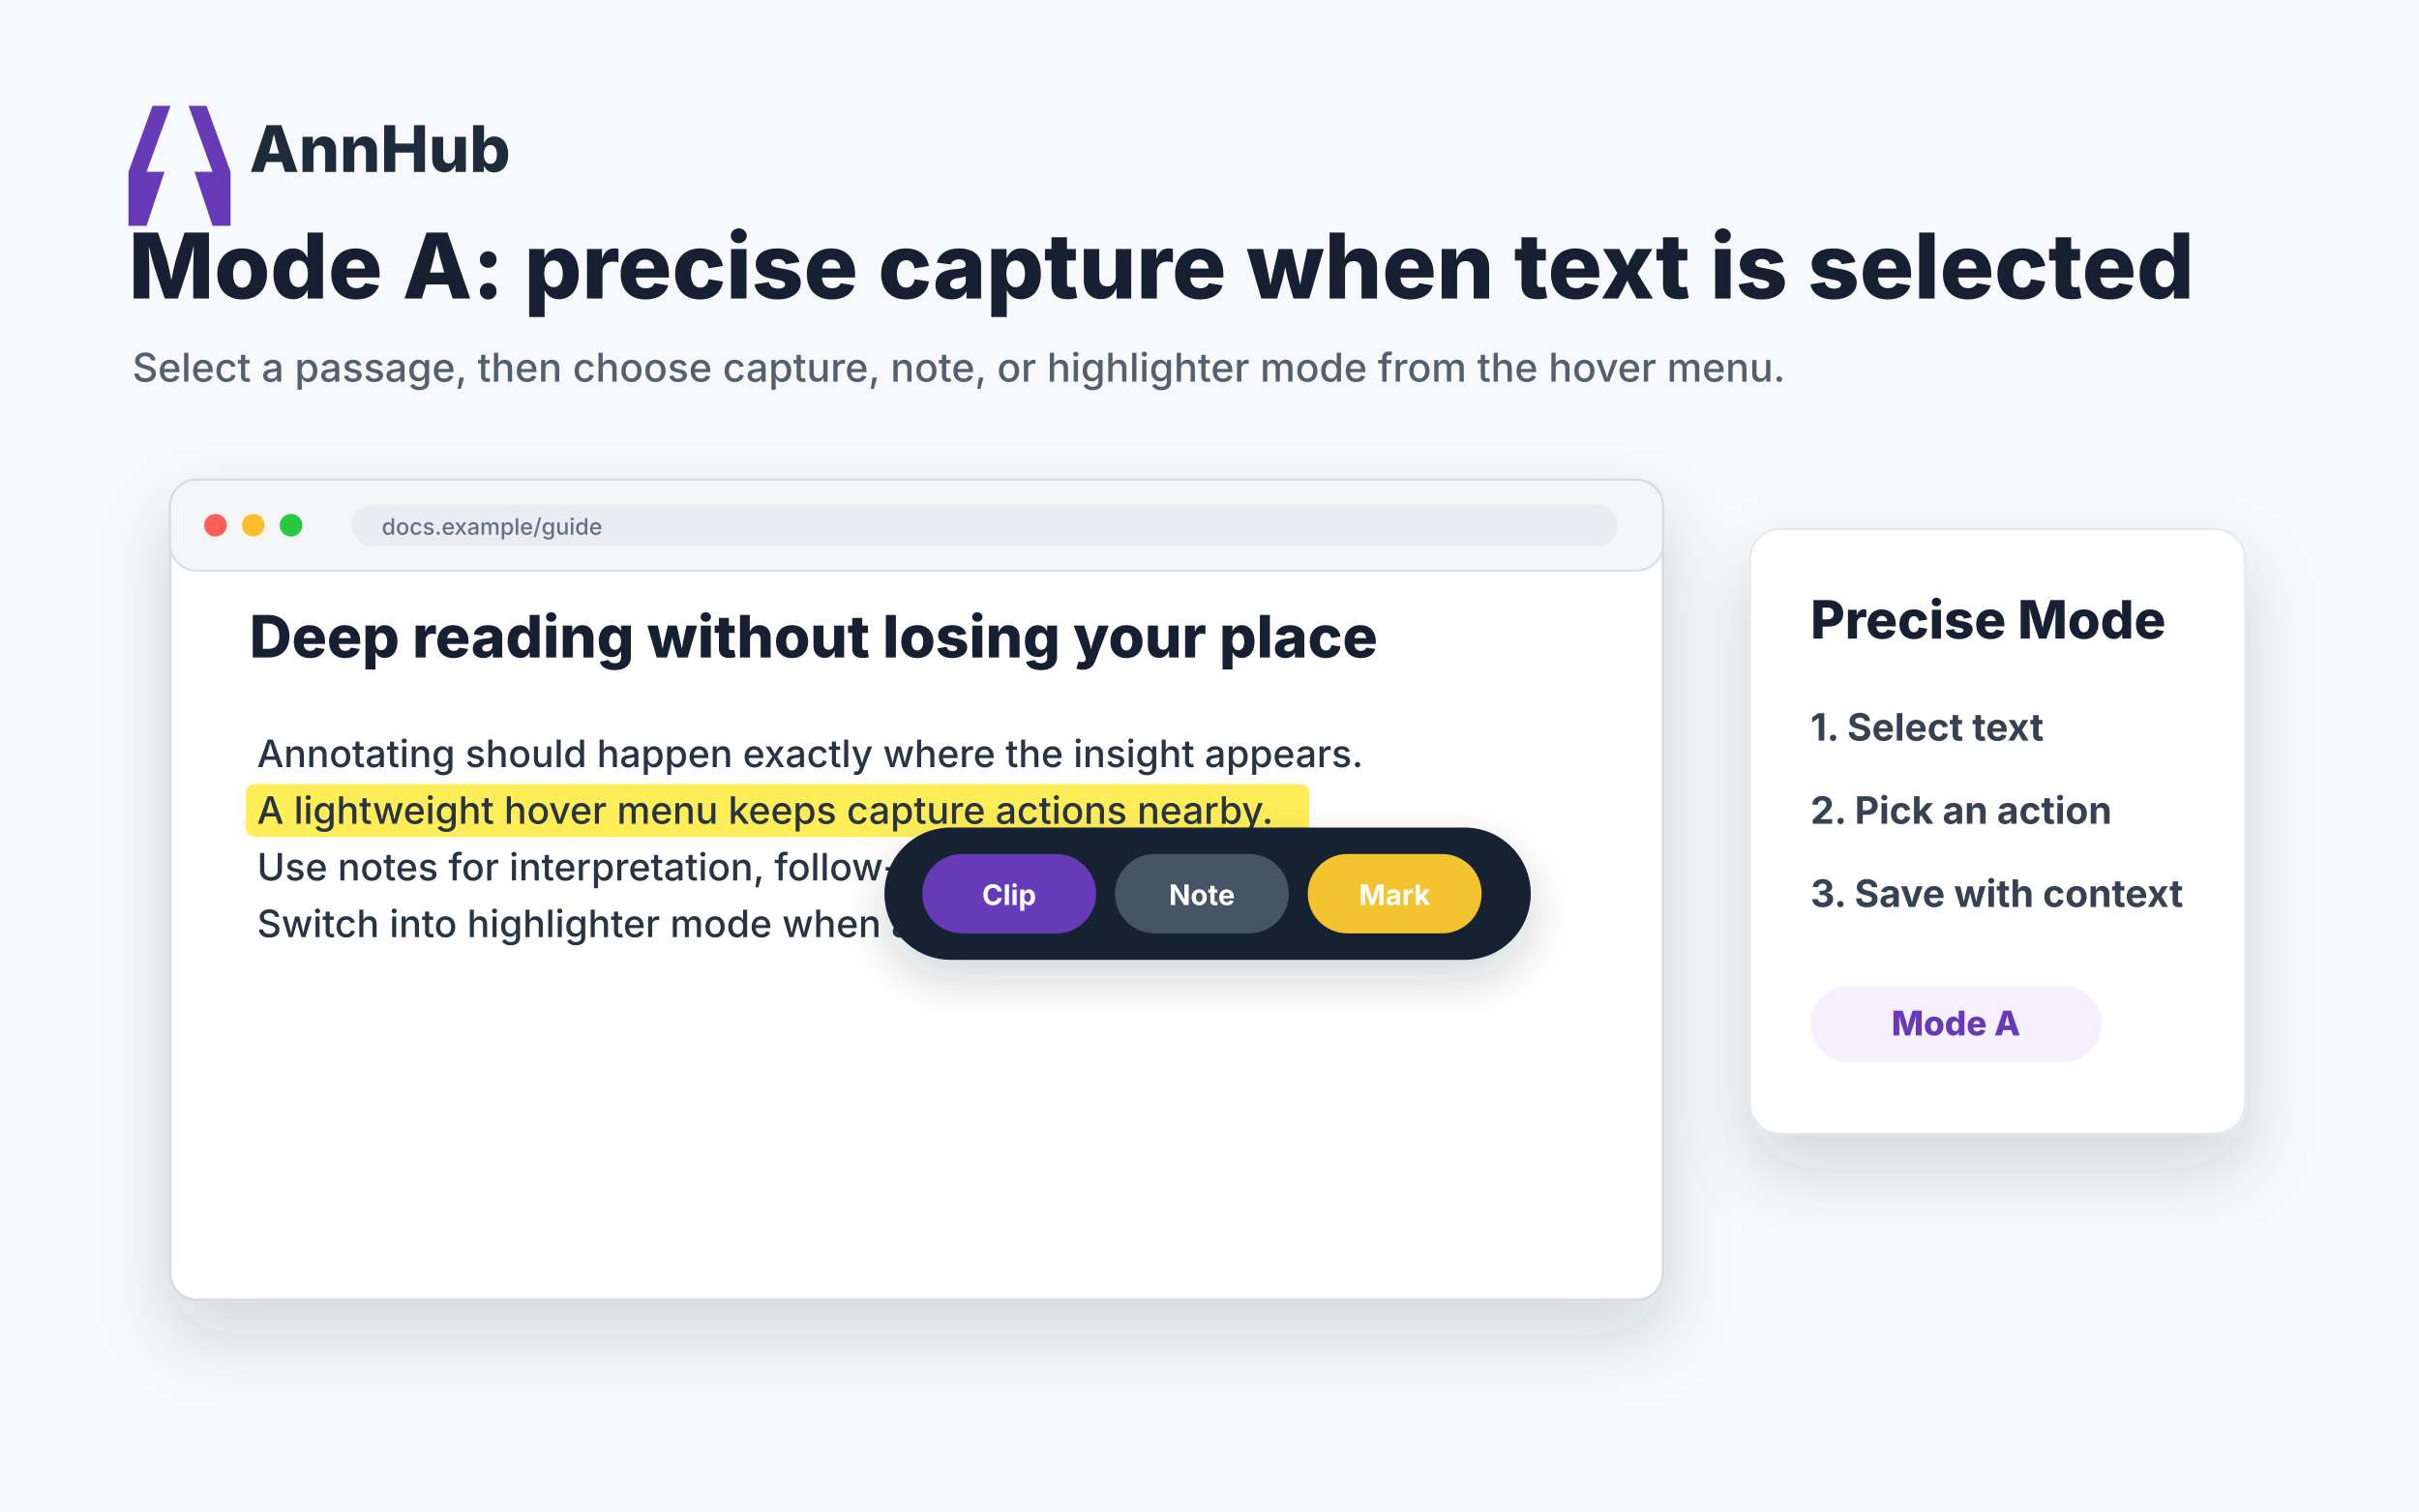
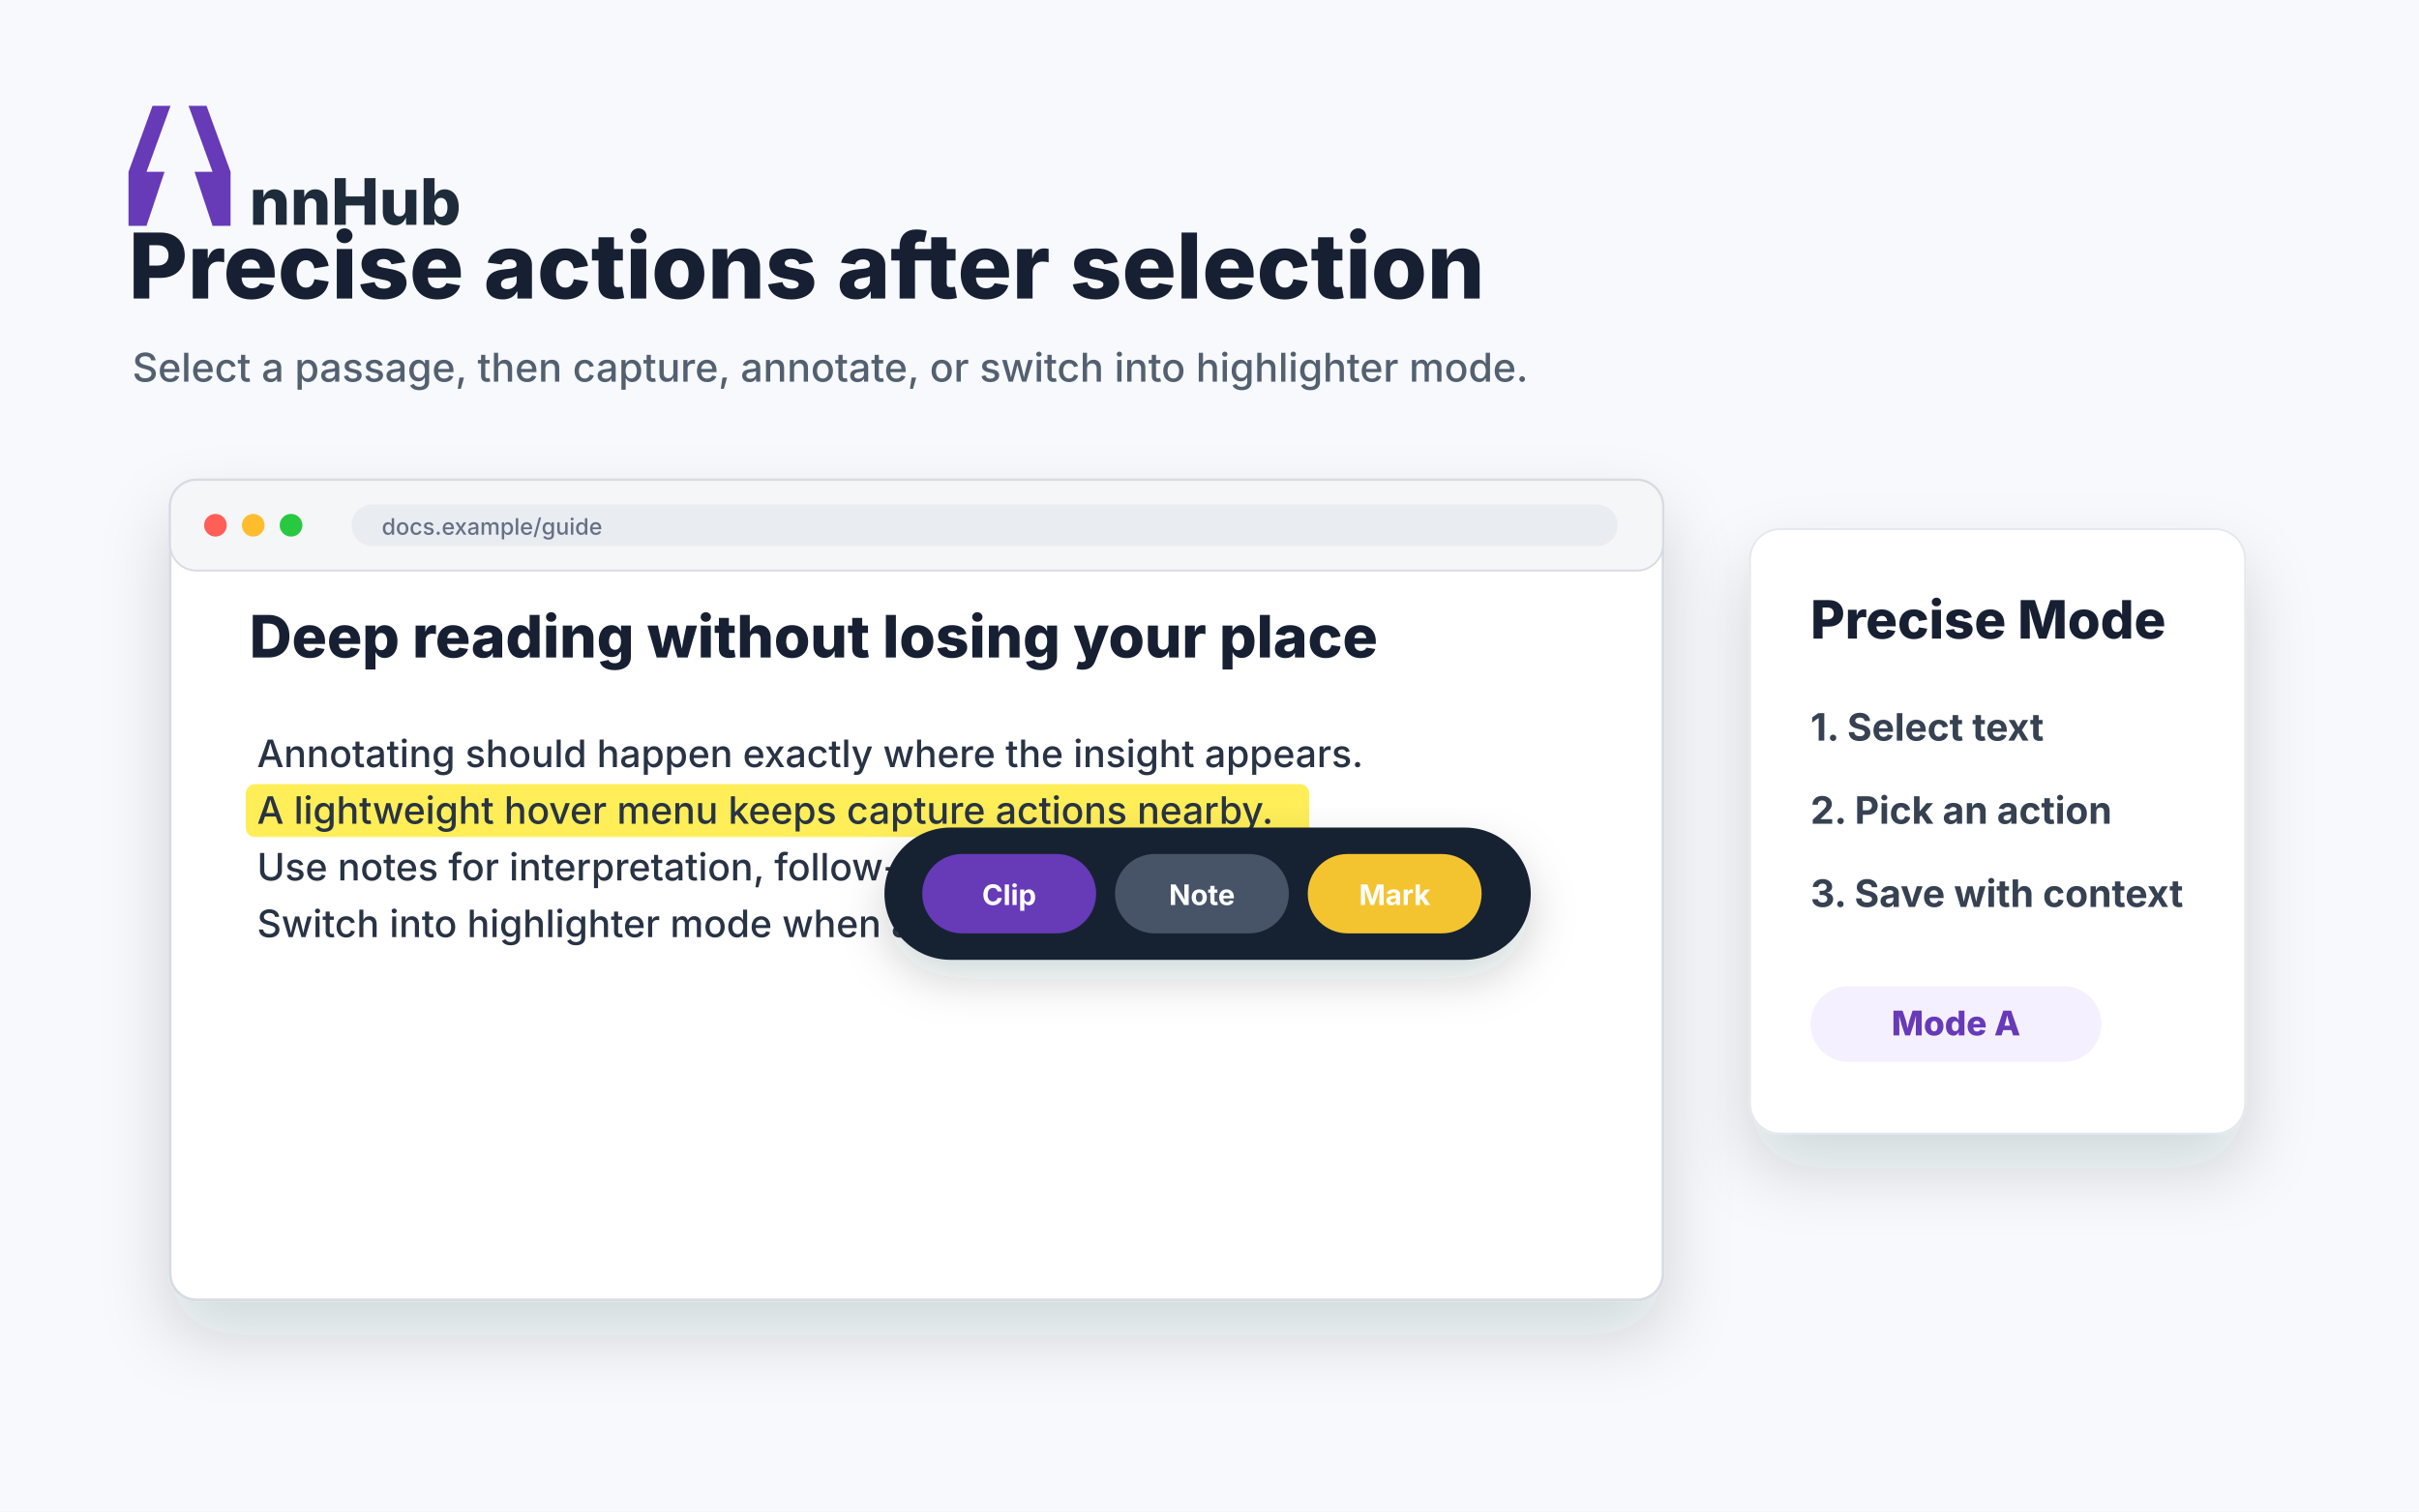
<svg xmlns="http://www.w3.org/2000/svg" width="1280" height="800" viewBox="0 0 1280 800">
  <defs>
    <linearGradient id="bg" x1="0" y1="0" x2="1" y2="1">
      <stop offset="0%" stop-color="#FAFBFC" />
      <stop offset="52%" stop-color="#EFF5FF" />
      <stop offset="100%" stop-color="#F8F3FF" />
    </linearGradient>
    <linearGradient id="purple" x1="0" y1="0" x2="1" y2="1">
      <stop offset="0%" stop-color="#7C4DFF" />
      <stop offset="100%" stop-color="#4B2E83" />
    </linearGradient>
    <filter id="shadow" x="-20%" y="-20%" width="140%" height="150%">
      <feDropShadow dx="0" dy="18" stdDeviation="18" flood-color="#172033" flood-opacity="0.16" />
    </filter>
    <filter id="softShadow" x="-30%" y="-30%" width="160%" height="180%">
      <feDropShadow dx="0" dy="10" stdDeviation="12" flood-color="#172033" flood-opacity="0.18" />
    </filter>
  </defs>
  <rect x="0" y="0" width="1280" height="800" rx="0" fill="#F7F9FC" stroke="none" stroke-width="1" opacity="1" />
  <g transform="translate(68 56) scale(0.3176471)">
    <path fill-rule="evenodd" clip-rule="evenodd" d="M30 110L70 0H40L0 110V200H30L60 110H30ZM140 110L100 0H130L170 110V200H140L110 110H140Z" fill="#673AB8" />
  </g>
-   <text x="132" y="91" font-family="Inter, -apple-system, BlinkMacSystemFont, Segoe UI, sans-serif" font-size="34" font-weight="800" fill="#1E2B3A" text-anchor="start" opacity="1">AnnHub</text>
-   <text x="68" y="158" font-family="Inter, -apple-system, BlinkMacSystemFont, Segoe UI, sans-serif" font-size="48" font-weight="820" fill="#172033" text-anchor="start" opacity="1">Mode A: precise capture when text is selected</text>
-   <text x="70" y="202" font-family="Inter, -apple-system, BlinkMacSystemFont, Segoe UI, sans-serif" font-size="21" font-weight="450" fill="#526070" text-anchor="start" opacity="1">Select a passage, then choose capture, note, or highlighter mode from the hover menu.</text>
+   <text x="132" y="119" font-family="Inter, -apple-system, BlinkMacSystemFont, Segoe UI, sans-serif" font-size="34" font-weight="800" fill="#1E2B3A" text-anchor="start" opacity="1">nnHub</text>
+   <text x="68" y="158" font-family="Inter, -apple-system, BlinkMacSystemFont, Segoe UI, sans-serif" font-size="48" font-weight="820" fill="#172033" text-anchor="start" opacity="1">Precise actions after selection</text>
+   <text x="70" y="202" font-family="Inter, -apple-system, BlinkMacSystemFont, Segoe UI, sans-serif" font-size="21" font-weight="450" fill="#526070" text-anchor="start" opacity="1">Select a passage, then capture, annotate, or switch into highlighter mode.</text>
  <rect x="90" y="254" width="790" height="434" rx="14" fill="#ffffff" stroke="#D7DCE3" stroke-width="1.5" opacity="1" filter="url(#shadow)" />
  <rect x="90" y="254" width="790" height="48" rx="14" fill="#F4F6F8" stroke="#D7DCE3" stroke-width="1" opacity="1" />
  <circle cx="114" cy="278" r="6" fill="#FF5F57" />
  <circle cx="134" cy="278" r="6" fill="#FFBD2E" />
  <circle cx="154" cy="278" r="6" fill="#28C840" />
  <rect x="186" y="267" width="670" height="22" rx="11" fill="#E9EDF2" stroke="none" stroke-width="1" opacity="1" />
  <text x="202" y="283" font-family="Inter, -apple-system, BlinkMacSystemFont, Segoe UI, sans-serif" font-size="12" font-weight="500" fill="#667085" text-anchor="start" opacity="1">docs.example/guide</text>
  <text x="132" y="348" font-family="Inter, -apple-system, BlinkMacSystemFont, Segoe UI, sans-serif" font-size="31" font-weight="800" fill="#172033" text-anchor="start" opacity="1">Deep reading without losing your place</text>
  <text x="136" y="406" font-family="Inter, -apple-system, BlinkMacSystemFont, Segoe UI, sans-serif" font-size="20" font-weight="450" fill="#283344" text-anchor="start" opacity="1">Annotating should happen exactly where the insight appears.</text>
  <rect x="130" y="415" width="562.8" height="28" rx="5" fill="#FFEB3B" stroke="none" stroke-width="1" opacity="0.85" />
  <text x="136" y="436" font-family="Inter, -apple-system, BlinkMacSystemFont, Segoe UI, sans-serif" font-size="20" font-weight="450" fill="#283344" text-anchor="start" opacity="1">A lightweight hover menu keeps capture actions nearby.</text>
  <text x="136" y="466" font-family="Inter, -apple-system, BlinkMacSystemFont, Segoe UI, sans-serif" font-size="20" font-weight="450" fill="#283344" text-anchor="start" opacity="1">Use notes for interpretation, follow-up tasks, or reminders.</text>
  <text x="136" y="496" font-family="Inter, -apple-system, BlinkMacSystemFont, Segoe UI, sans-serif" font-size="20" font-weight="450" fill="#283344" text-anchor="start" opacity="1">Switch into highlighter mode when a page has many findings.</text>
  <rect x="468" y="438" width="342" height="70" rx="35" fill="#172033" stroke="none" stroke-width="1" opacity="1" filter="url(#softShadow)" />
  <rect x="488" y="452" width="92" height="42" rx="21" fill="#673AB8" stroke="none" stroke-width="1" opacity="1" />
  <text x="534" y="479" font-family="Inter, -apple-system, BlinkMacSystemFont, Segoe UI, sans-serif" font-size="15" font-weight="700" fill="#ffffff" text-anchor="middle" opacity="1">Clip</text>
  <rect x="590" y="452" width="92" height="42" rx="21" fill="#475467" stroke="none" stroke-width="1" opacity="1" />
  <text x="636" y="479" font-family="Inter, -apple-system, BlinkMacSystemFont, Segoe UI, sans-serif" font-size="15" font-weight="700" fill="#ffffff" text-anchor="middle" opacity="1">Note</text>
  <rect x="692" y="452" width="92" height="42" rx="21" fill="#F4C430" stroke="none" stroke-width="1" opacity="1" />
  <text x="738" y="479" font-family="Inter, -apple-system, BlinkMacSystemFont, Segoe UI, sans-serif" font-size="15" font-weight="700" fill="#ffffff" text-anchor="middle" opacity="1">Mark</text>
  <rect x="926" y="280" width="262" height="320" rx="16" fill="#ffffff" stroke="#E4E7EC" stroke-width="1" opacity="1" filter="url(#shadow)" />
  <text x="958" y="338" font-family="Inter, -apple-system, BlinkMacSystemFont, Segoe UI, sans-serif" font-size="28" font-weight="820" fill="#172033" text-anchor="start" opacity="1">Precise Mode</text>
  <text x="958" y="392" font-family="Inter, -apple-system, BlinkMacSystemFont, Segoe UI, sans-serif" font-size="20" font-weight="650" fill="#364152" text-anchor="start" opacity="1">1. Select text</text>
  <text x="958" y="436" font-family="Inter, -apple-system, BlinkMacSystemFont, Segoe UI, sans-serif" font-size="20" font-weight="650" fill="#364152" text-anchor="start" opacity="1">2. Pick an action</text>
  <text x="958" y="480" font-family="Inter, -apple-system, BlinkMacSystemFont, Segoe UI, sans-serif" font-size="20" font-weight="650" fill="#364152" text-anchor="start" opacity="1">3. Save with context</text>
  <rect x="958" y="522" width="154" height="40" rx="20" fill="#F5F0FF" stroke="none" stroke-width="1" opacity="1" />
  <text x="1035" y="548" font-family="Inter, -apple-system, BlinkMacSystemFont, Segoe UI, sans-serif" font-size="18" font-weight="800" fill="#673AB8" text-anchor="middle" opacity="1">Mode A</text>
</svg>
